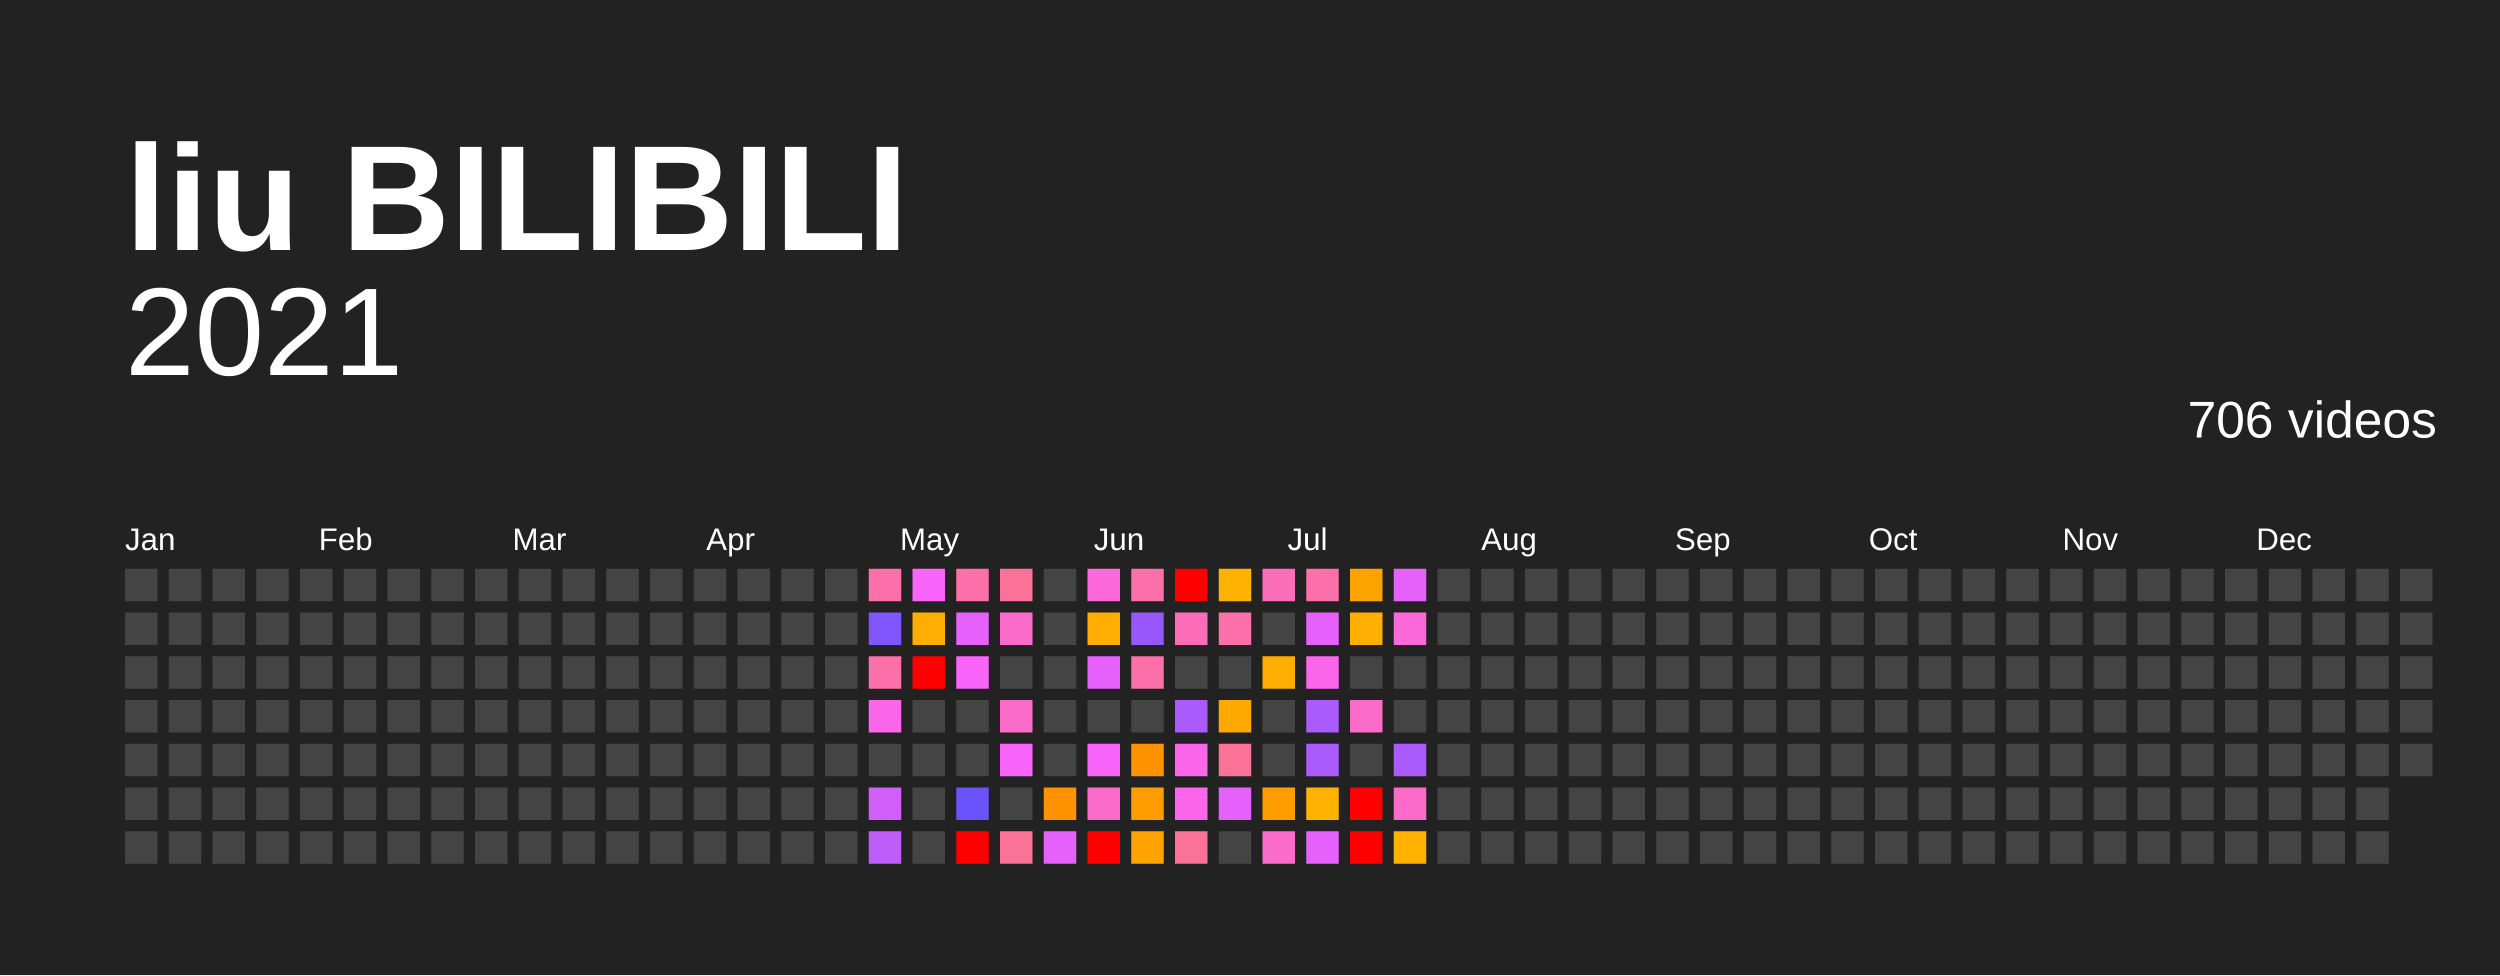
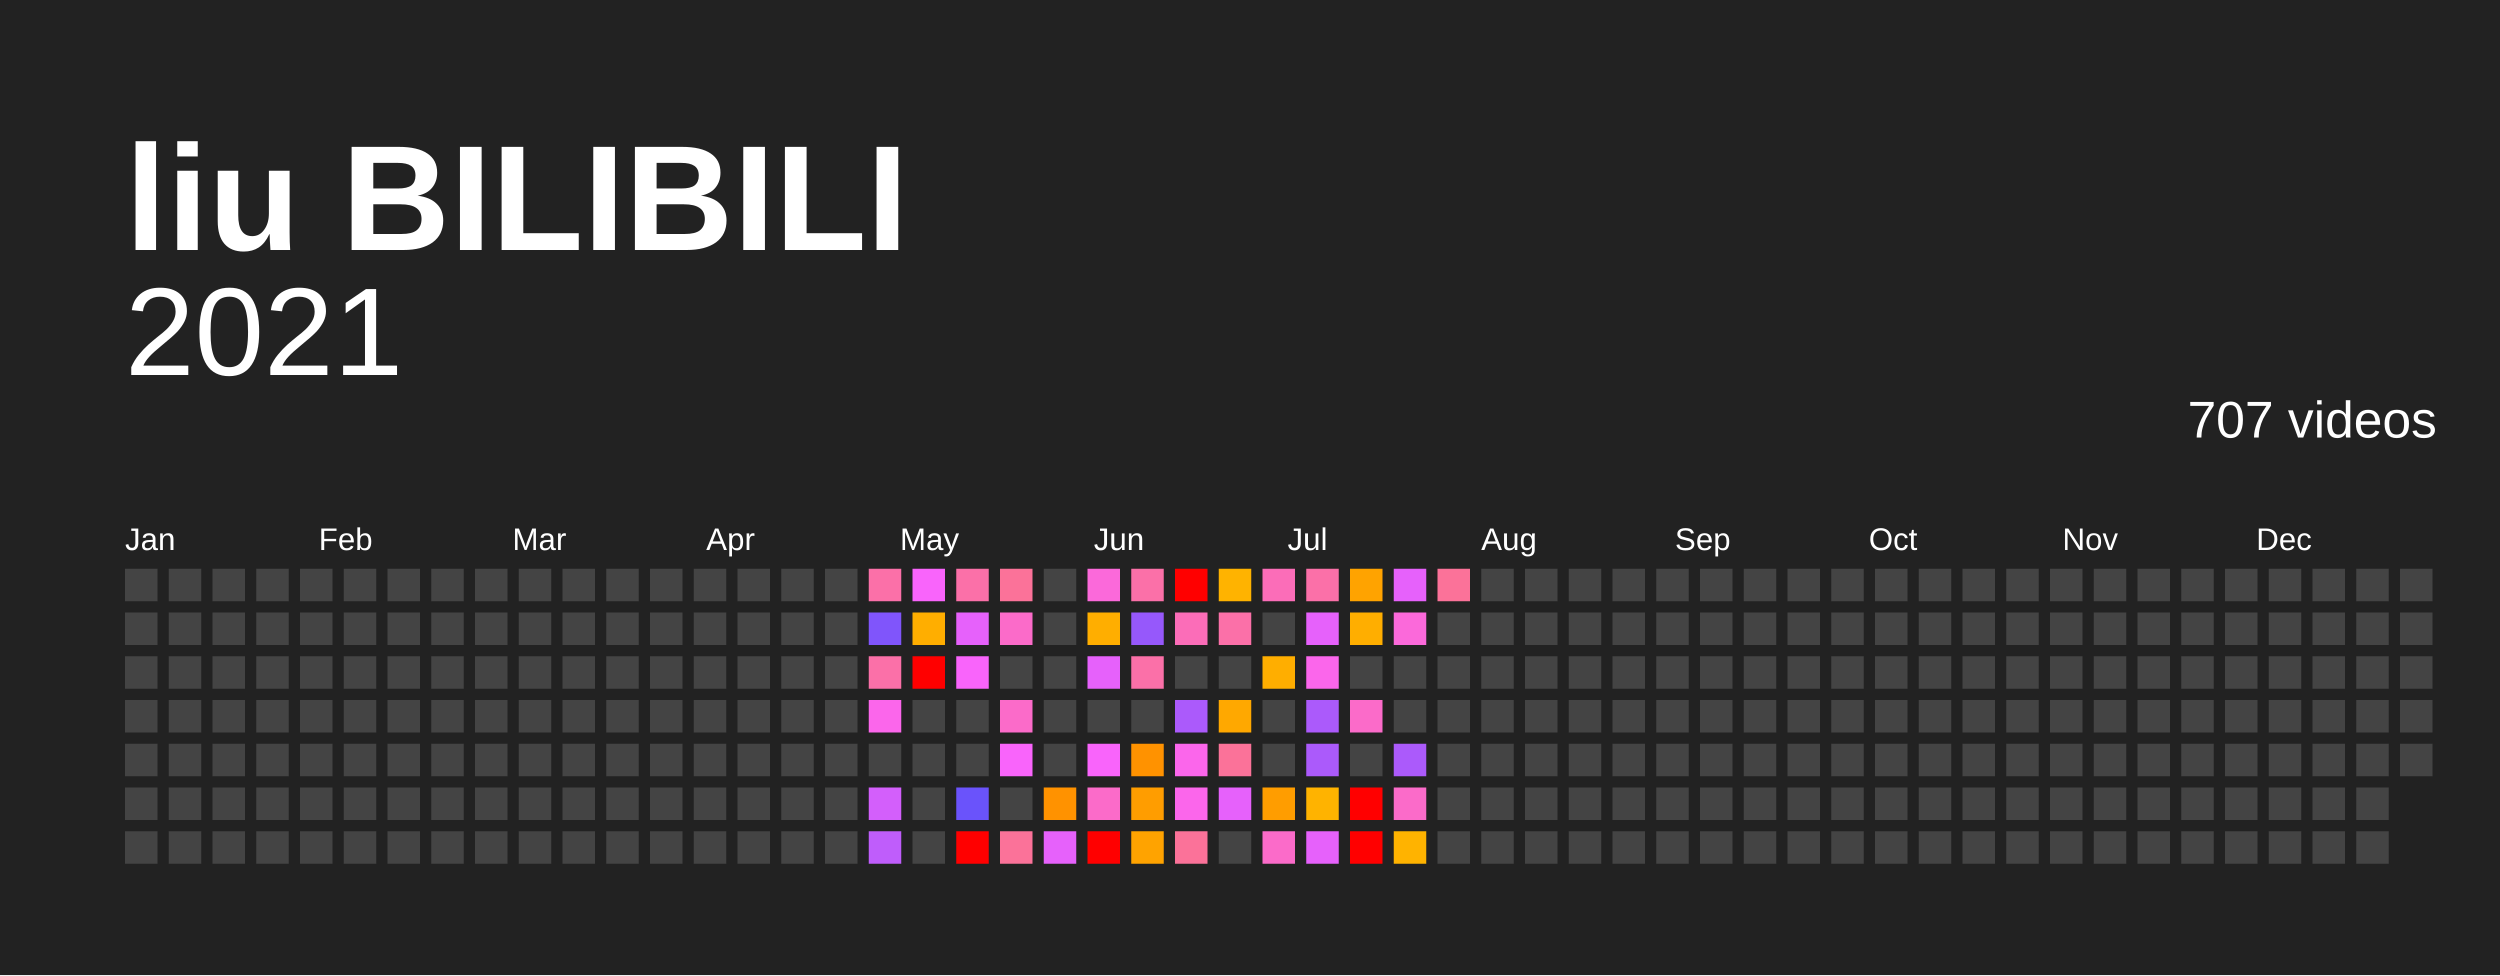
<svg xmlns="http://www.w3.org/2000/svg" baseProfile="full" height="78mm" version="1.1" viewBox="0,0,200,78" width="200mm">
  <defs />
  <rect fill="#222222" height="78" width="200" x="0" y="0" />
  <text fill="#FFFFFF" style="font-size:12px; font-family:Arial; font-weight:bold;" x="10" y="20">liu BILIBILI</text>
  <text alignment-baseline="hanging" fill="#FFFFFF" style="font-size:10.0px; font-family:Arial;" x="10" y="30">2021</text>
-   <text alignment-baseline="hanging" fill="#FFFFFF" style="font-size:4.125px; font-family:Arial;" x="175" y="35">706 videos</text>
+   <text alignment-baseline="hanging" fill="#FFFFFF" style="font-size:4.125px; font-family:Arial;" x="175" y="35">707 videos</text>
  <text fill="#FFFFFF" style="font-size:2.5px; font-family:Arial" x="10.0" y="44">Jan</text>
  <text fill="#FFFFFF" style="font-size:2.5px; font-family:Arial" x="25.5" y="44">Feb</text>
  <text fill="#FFFFFF" style="font-size:2.5px; font-family:Arial" x="41.0" y="44">Mar</text>
  <text fill="#FFFFFF" style="font-size:2.5px; font-family:Arial" x="56.5" y="44">Apr</text>
  <text fill="#FFFFFF" style="font-size:2.5px; font-family:Arial" x="72.0" y="44">May</text>
  <text fill="#FFFFFF" style="font-size:2.5px; font-family:Arial" x="87.5" y="44">Jun</text>
  <text fill="#FFFFFF" style="font-size:2.5px; font-family:Arial" x="103.0" y="44">Jul</text>
  <text fill="#FFFFFF" style="font-size:2.5px; font-family:Arial" x="118.5" y="44">Aug</text>
  <text fill="#FFFFFF" style="font-size:2.5px; font-family:Arial" x="134.0" y="44">Sep</text>
  <text fill="#FFFFFF" style="font-size:2.5px; font-family:Arial" x="149.5" y="44">Oct</text>
  <text fill="#FFFFFF" style="font-size:2.5px; font-family:Arial" x="165.0" y="44">Nov</text>
  <text fill="#FFFFFF" style="font-size:2.5px; font-family:Arial" x="180.5" y="44">Dec</text>
  <rect fill="#444444" height="2.6" width="2.6" x="10.0" y="45.5" />
  <rect fill="#444444" height="2.6" width="2.6" x="10.0" y="49.0" />
  <rect fill="#444444" height="2.6" width="2.6" x="10.0" y="52.5" />
  <rect fill="#444444" height="2.6" width="2.6" x="10.0" y="56.0" />
  <rect fill="#444444" height="2.6" width="2.6" x="10.0" y="59.5" />
  <rect fill="#444444" height="2.6" width="2.6" x="10.0" y="63.0" />
  <rect fill="#444444" height="2.6" width="2.6" x="10.0" y="66.5" />
  <rect fill="#444444" height="2.6" width="2.6" x="13.5" y="45.5" />
  <rect fill="#444444" height="2.6" width="2.6" x="13.5" y="49.0" />
  <rect fill="#444444" height="2.6" width="2.6" x="13.5" y="52.5" />
  <rect fill="#444444" height="2.6" width="2.6" x="13.5" y="56.0" />
  <rect fill="#444444" height="2.6" width="2.6" x="13.5" y="59.5" />
  <rect fill="#444444" height="2.6" width="2.6" x="13.5" y="63.0" />
  <rect fill="#444444" height="2.6" width="2.6" x="13.5" y="66.5" />
  <rect fill="#444444" height="2.6" width="2.6" x="17.0" y="45.5" />
  <rect fill="#444444" height="2.6" width="2.6" x="17.0" y="49.0" />
  <rect fill="#444444" height="2.6" width="2.6" x="17.0" y="52.5" />
  <rect fill="#444444" height="2.6" width="2.6" x="17.0" y="56.0" />
  <rect fill="#444444" height="2.6" width="2.6" x="17.0" y="59.5" />
  <rect fill="#444444" height="2.6" width="2.6" x="17.0" y="63.0" />
  <rect fill="#444444" height="2.6" width="2.6" x="17.0" y="66.5" />
  <rect fill="#444444" height="2.6" width="2.6" x="20.5" y="45.5" />
  <rect fill="#444444" height="2.6" width="2.6" x="20.5" y="49.0" />
  <rect fill="#444444" height="2.6" width="2.6" x="20.5" y="52.5" />
  <rect fill="#444444" height="2.6" width="2.6" x="20.5" y="56.0" />
  <rect fill="#444444" height="2.6" width="2.6" x="20.5" y="59.5" />
  <rect fill="#444444" height="2.6" width="2.6" x="20.5" y="63.0" />
  <rect fill="#444444" height="2.6" width="2.6" x="20.5" y="66.5" />
  <rect fill="#444444" height="2.6" width="2.6" x="24.0" y="45.5" />
  <rect fill="#444444" height="2.6" width="2.6" x="24.0" y="49.0" />
  <rect fill="#444444" height="2.6" width="2.6" x="24.0" y="52.5" />
  <rect fill="#444444" height="2.6" width="2.6" x="24.0" y="56.0" />
  <rect fill="#444444" height="2.6" width="2.6" x="24.0" y="59.5" />
  <rect fill="#444444" height="2.6" width="2.6" x="24.0" y="63.0" />
  <rect fill="#444444" height="2.6" width="2.6" x="24.0" y="66.5" />
  <rect fill="#444444" height="2.6" width="2.6" x="27.5" y="45.5" />
  <rect fill="#444444" height="2.6" width="2.6" x="27.5" y="49.0" />
  <rect fill="#444444" height="2.6" width="2.6" x="27.5" y="52.5" />
  <rect fill="#444444" height="2.6" width="2.6" x="27.5" y="56.0" />
  <rect fill="#444444" height="2.6" width="2.6" x="27.5" y="59.5" />
  <rect fill="#444444" height="2.6" width="2.6" x="27.5" y="63.0" />
  <rect fill="#444444" height="2.6" width="2.6" x="27.5" y="66.5" />
  <rect fill="#444444" height="2.6" width="2.6" x="31.0" y="45.5" />
  <rect fill="#444444" height="2.6" width="2.6" x="31.0" y="49.0" />
  <rect fill="#444444" height="2.6" width="2.6" x="31.0" y="52.5" />
  <rect fill="#444444" height="2.6" width="2.6" x="31.0" y="56.0" />
  <rect fill="#444444" height="2.6" width="2.6" x="31.0" y="59.5" />
  <rect fill="#444444" height="2.6" width="2.6" x="31.0" y="63.0" />
  <rect fill="#444444" height="2.6" width="2.6" x="31.0" y="66.5" />
  <rect fill="#444444" height="2.6" width="2.6" x="34.5" y="45.5" />
  <rect fill="#444444" height="2.6" width="2.6" x="34.5" y="49.0" />
  <rect fill="#444444" height="2.6" width="2.6" x="34.5" y="52.5" />
  <rect fill="#444444" height="2.6" width="2.6" x="34.5" y="56.0" />
  <rect fill="#444444" height="2.6" width="2.6" x="34.5" y="59.5" />
  <rect fill="#444444" height="2.6" width="2.6" x="34.5" y="63.0" />
  <rect fill="#444444" height="2.6" width="2.6" x="34.5" y="66.5" />
  <rect fill="#444444" height="2.6" width="2.6" x="38.0" y="45.5" />
  <rect fill="#444444" height="2.6" width="2.6" x="38.0" y="49.0" />
  <rect fill="#444444" height="2.6" width="2.6" x="38.0" y="52.5" />
  <rect fill="#444444" height="2.6" width="2.6" x="38.0" y="56.0" />
  <rect fill="#444444" height="2.6" width="2.6" x="38.0" y="59.5" />
  <rect fill="#444444" height="2.6" width="2.6" x="38.0" y="63.0" />
  <rect fill="#444444" height="2.6" width="2.6" x="38.0" y="66.5" />
  <rect fill="#444444" height="2.6" width="2.6" x="41.5" y="45.5" />
  <rect fill="#444444" height="2.6" width="2.6" x="41.5" y="49.0" />
  <rect fill="#444444" height="2.6" width="2.6" x="41.5" y="52.5" />
  <rect fill="#444444" height="2.6" width="2.6" x="41.5" y="56.0" />
  <rect fill="#444444" height="2.6" width="2.6" x="41.5" y="59.5" />
  <rect fill="#444444" height="2.6" width="2.6" x="41.5" y="63.0" />
  <rect fill="#444444" height="2.6" width="2.6" x="41.5" y="66.5" />
  <rect fill="#444444" height="2.6" width="2.6" x="45.0" y="45.5" />
  <rect fill="#444444" height="2.6" width="2.6" x="45.0" y="49.0" />
  <rect fill="#444444" height="2.6" width="2.6" x="45.0" y="52.5" />
  <rect fill="#444444" height="2.6" width="2.6" x="45.0" y="56.0" />
  <rect fill="#444444" height="2.6" width="2.6" x="45.0" y="59.5" />
  <rect fill="#444444" height="2.6" width="2.6" x="45.0" y="63.0" />
  <rect fill="#444444" height="2.6" width="2.6" x="45.0" y="66.5" />
  <rect fill="#444444" height="2.6" width="2.6" x="48.5" y="45.5" />
  <rect fill="#444444" height="2.6" width="2.6" x="48.5" y="49.0" />
  <rect fill="#444444" height="2.6" width="2.6" x="48.5" y="52.5" />
  <rect fill="#444444" height="2.6" width="2.6" x="48.5" y="56.0" />
  <rect fill="#444444" height="2.6" width="2.6" x="48.5" y="59.5" />
  <rect fill="#444444" height="2.6" width="2.6" x="48.5" y="63.0" />
  <rect fill="#444444" height="2.6" width="2.6" x="48.5" y="66.5" />
  <rect fill="#444444" height="2.6" width="2.6" x="52.0" y="45.5" />
  <rect fill="#444444" height="2.6" width="2.6" x="52.0" y="49.0" />
  <rect fill="#444444" height="2.6" width="2.6" x="52.0" y="52.5" />
  <rect fill="#444444" height="2.6" width="2.6" x="52.0" y="56.0" />
  <rect fill="#444444" height="2.6" width="2.6" x="52.0" y="59.5" />
  <rect fill="#444444" height="2.6" width="2.6" x="52.0" y="63.0" />
  <rect fill="#444444" height="2.6" width="2.6" x="52.0" y="66.5" />
  <rect fill="#444444" height="2.6" width="2.6" x="55.5" y="45.5" />
  <rect fill="#444444" height="2.6" width="2.6" x="55.5" y="49.0" />
  <rect fill="#444444" height="2.6" width="2.6" x="55.5" y="52.5" />
  <rect fill="#444444" height="2.6" width="2.6" x="55.5" y="56.0" />
  <rect fill="#444444" height="2.6" width="2.6" x="55.5" y="59.5" />
  <rect fill="#444444" height="2.6" width="2.6" x="55.5" y="63.0" />
  <rect fill="#444444" height="2.6" width="2.6" x="55.5" y="66.5" />
  <rect fill="#444444" height="2.6" width="2.6" x="59.0" y="45.5" />
  <rect fill="#444444" height="2.6" width="2.6" x="59.0" y="49.0" />
  <rect fill="#444444" height="2.6" width="2.6" x="59.0" y="52.5" />
  <rect fill="#444444" height="2.6" width="2.6" x="59.0" y="56.0" />
  <rect fill="#444444" height="2.6" width="2.6" x="59.0" y="59.5" />
  <rect fill="#444444" height="2.6" width="2.6" x="59.0" y="63.0" />
  <rect fill="#444444" height="2.6" width="2.6" x="59.0" y="66.5" />
  <rect fill="#444444" height="2.6" width="2.6" x="62.5" y="45.5" />
  <rect fill="#444444" height="2.6" width="2.6" x="62.5" y="49.0" />
  <rect fill="#444444" height="2.6" width="2.6" x="62.5" y="52.5" />
  <rect fill="#444444" height="2.6" width="2.6" x="62.5" y="56.0" />
  <rect fill="#444444" height="2.6" width="2.6" x="62.5" y="59.5" />
  <rect fill="#444444" height="2.6" width="2.6" x="62.5" y="63.0" />
  <rect fill="#444444" height="2.6" width="2.6" x="62.5" y="66.5" />
  <rect fill="#444444" height="2.6" width="2.6" x="66.0" y="45.5" />
  <rect fill="#444444" height="2.6" width="2.6" x="66.0" y="49.0" />
  <rect fill="#444444" height="2.6" width="2.6" x="66.0" y="52.5" />
  <rect fill="#444444" height="2.6" width="2.6" x="66.0" y="56.0" />
  <rect fill="#444444" height="2.6" width="2.6" x="66.0" y="59.5" />
  <rect fill="#444444" height="2.6" width="2.6" x="66.0" y="63.0" />
  <rect fill="#444444" height="2.6" width="2.6" x="66.0" y="66.5" />
  <rect fill="#fb70a8" height="2.6" width="2.6" x="69.5" y="45.5" />
  <rect fill="#8055fb" height="2.6" width="2.6" x="69.5" y="49.0" />
  <rect fill="#fb70a8" height="2.6" width="2.6" x="69.5" y="52.5" />
  <rect fill="#fb66eb" height="2.6" width="2.6" x="69.5" y="56.0" />
  <rect fill="#444444" height="2.6" width="2.6" x="69.5" y="59.5" />
  <rect fill="#d35ffb" height="2.6" width="2.6" x="69.5" y="63.0" />
  <rect fill="#bf5dfb" height="2.6" width="2.6" x="69.5" y="66.5" />
  <rect fill="#f964fb" height="2.6" width="2.6" x="73.0" y="45.5" />
  <rect fill="#ffae00" height="2.6" width="2.6" x="73.0" y="49.0" />
  <rect fill="red" height="2.6" width="2.6" x="73.0" y="52.5" />
  <rect fill="#444444" height="2.6" width="2.6" x="73.0" y="56.0" />
  <rect fill="#444444" height="2.6" width="2.6" x="73.0" y="59.5" />
  <rect fill="#444444" height="2.6" width="2.6" x="73.0" y="63.0" />
  <rect fill="#444444" height="2.6" width="2.6" x="73.0" y="66.5" />
  <rect fill="#fb70a8" height="2.6" width="2.6" x="76.5" y="45.5" />
  <rect fill="#e661fb" height="2.6" width="2.6" x="76.5" y="49.0" />
  <rect fill="#f964fb" height="2.6" width="2.6" x="76.5" y="52.5" />
  <rect fill="#444444" height="2.6" width="2.6" x="76.5" y="56.0" />
  <rect fill="#444444" height="2.6" width="2.6" x="76.5" y="59.5" />
  <rect fill="#6a53fb" height="2.6" width="2.6" x="76.5" y="63.0" />
  <rect fill="red" height="2.6" width="2.6" x="76.5" y="66.5" />
  <rect fill="#fb7299" height="2.6" width="2.6" x="80.0" y="45.5" />
  <rect fill="#fb6bc9" height="2.6" width="2.6" x="80.0" y="49.0" />
  <rect fill="#444444" height="2.6" width="2.6" x="80.0" y="52.5" />
  <rect fill="#fb6bc9" height="2.6" width="2.6" x="80.0" y="56.0" />
  <rect fill="#f964fb" height="2.6" width="2.6" x="80.0" y="59.5" />
  <rect fill="#444444" height="2.6" width="2.6" x="80.0" y="63.0" />
  <rect fill="#fb7299" height="2.6" width="2.6" x="80.0" y="66.5" />
  <rect fill="#444444" height="2.6" width="2.6" x="83.5" y="45.5" />
  <rect fill="#444444" height="2.6" width="2.6" x="83.5" y="49.0" />
  <rect fill="#444444" height="2.6" width="2.6" x="83.5" y="52.5" />
  <rect fill="#444444" height="2.6" width="2.6" x="83.5" y="56.0" />
  <rect fill="#444444" height="2.6" width="2.6" x="83.5" y="59.5" />
  <rect fill="#ff9200" height="2.6" width="2.6" x="83.5" y="63.0" />
  <rect fill="#e661fb" height="2.6" width="2.6" x="83.5" y="66.5" />
  <rect fill="#fb69da" height="2.6" width="2.6" x="87.0" y="45.5" />
  <rect fill="#ffae00" height="2.6" width="2.6" x="87.0" y="49.0" />
  <rect fill="#e661fb" height="2.6" width="2.6" x="87.0" y="52.5" />
  <rect fill="#444444" height="2.6" width="2.6" x="87.0" y="56.0" />
  <rect fill="#f964fb" height="2.6" width="2.6" x="87.0" y="59.5" />
  <rect fill="#fb6bc9" height="2.6" width="2.6" x="87.0" y="63.0" />
  <rect fill="red" height="2.6" width="2.6" x="87.0" y="66.5" />
  <rect fill="#fb70a8" height="2.6" width="2.6" x="90.5" y="45.5" />
  <rect fill="#9658fb" height="2.6" width="2.6" x="90.5" y="49.0" />
  <rect fill="#fb70a8" height="2.6" width="2.6" x="90.5" y="52.5" />
  <rect fill="#444444" height="2.6" width="2.6" x="90.5" y="56.0" />
  <rect fill="#ff9200" height="2.6" width="2.6" x="90.5" y="59.5" />
  <rect fill="#ff9d00" height="2.6" width="2.6" x="90.5" y="63.0" />
  <rect fill="#ffa300" height="2.6" width="2.6" x="90.5" y="66.5" />
  <rect fill="red" height="2.6" width="2.6" x="94.0" y="45.5" />
  <rect fill="#fb6db8" height="2.6" width="2.6" x="94.0" y="49.0" />
  <rect fill="#444444" height="2.6" width="2.6" x="94.0" y="52.5" />
  <rect fill="#ab5afb" height="2.6" width="2.6" x="94.0" y="56.0" />
  <rect fill="#fb66eb" height="2.6" width="2.6" x="94.0" y="59.5" />
  <rect fill="#fb66eb" height="2.6" width="2.6" x="94.0" y="63.0" />
  <rect fill="#fb7299" height="2.6" width="2.6" x="94.0" y="66.5" />
  <rect fill="#ffb300" height="2.6" width="2.6" x="97.5" y="45.5" />
  <rect fill="#fb70a8" height="2.6" width="2.6" x="97.5" y="49.0" />
  <rect fill="#444444" height="2.6" width="2.6" x="97.5" y="52.5" />
  <rect fill="#ffa800" height="2.6" width="2.6" x="97.5" y="56.0" />
  <rect fill="#fb7299" height="2.6" width="2.6" x="97.5" y="59.5" />
  <rect fill="#e661fb" height="2.6" width="2.6" x="97.5" y="63.0" />
  <rect fill="#444444" height="2.6" width="2.6" x="97.5" y="66.5" />
  <rect fill="#fb6db8" height="2.6" width="2.6" x="101.0" y="45.5" />
  <rect fill="#444444" height="2.6" width="2.6" x="101.0" y="49.0" />
  <rect fill="#ffae00" height="2.6" width="2.6" x="101.0" y="52.5" />
  <rect fill="#444444" height="2.6" width="2.6" x="101.0" y="56.0" />
  <rect fill="#444444" height="2.6" width="2.6" x="101.0" y="59.5" />
  <rect fill="#ff9d00" height="2.6" width="2.6" x="101.0" y="63.0" />
  <rect fill="#fb6bc9" height="2.6" width="2.6" x="101.0" y="66.5" />
  <rect fill="#fb70a8" height="2.6" width="2.6" x="104.5" y="45.5" />
  <rect fill="#e661fb" height="2.6" width="2.6" x="104.5" y="49.0" />
  <rect fill="#fb66eb" height="2.6" width="2.6" x="104.5" y="52.5" />
  <rect fill="#ab5afb" height="2.6" width="2.6" x="104.5" y="56.0" />
  <rect fill="#ab5afb" height="2.6" width="2.6" x="104.5" y="59.5" />
  <rect fill="#ffb300" height="2.6" width="2.6" x="104.5" y="63.0" />
  <rect fill="#e661fb" height="2.6" width="2.6" x="104.5" y="66.5" />
  <rect fill="#ffa300" height="2.6" width="2.6" x="108.0" y="45.5" />
  <rect fill="#ffae00" height="2.6" width="2.6" x="108.0" y="49.0" />
  <rect fill="#444444" height="2.6" width="2.6" x="108.0" y="52.5" />
  <rect fill="#fb6bc9" height="2.6" width="2.6" x="108.0" y="56.0" />
  <rect fill="#444444" height="2.6" width="2.6" x="108.0" y="59.5" />
  <rect fill="red" height="2.6" width="2.6" x="108.0" y="63.0" />
  <rect fill="red" height="2.6" width="2.6" x="108.0" y="66.5" />
  <rect fill="#e661fb" height="2.6" width="2.6" x="111.5" y="45.5" />
  <rect fill="#fb69da" height="2.6" width="2.6" x="111.5" y="49.0" />
  <rect fill="#444444" height="2.6" width="2.6" x="111.5" y="52.5" />
  <rect fill="#444444" height="2.6" width="2.6" x="111.5" y="56.0" />
  <rect fill="#ab5afb" height="2.6" width="2.6" x="111.5" y="59.5" />
  <rect fill="#fb6bc9" height="2.6" width="2.6" x="111.5" y="63.0" />
  <rect fill="#ffb300" height="2.6" width="2.6" x="111.5" y="66.5" />
-   <rect fill="#444444" height="2.6" width="2.6" x="115.0" y="45.5" />
+   <rect fill="#fb7299" height="2.6" width="2.6" x="115.0" y="45.5" />
  <rect fill="#444444" height="2.6" width="2.6" x="115.0" y="49.0" />
  <rect fill="#444444" height="2.6" width="2.6" x="115.0" y="52.5" />
  <rect fill="#444444" height="2.6" width="2.6" x="115.0" y="56.0" />
  <rect fill="#444444" height="2.6" width="2.6" x="115.0" y="59.5" />
  <rect fill="#444444" height="2.6" width="2.6" x="115.0" y="63.0" />
  <rect fill="#444444" height="2.6" width="2.6" x="115.0" y="66.5" />
  <rect fill="#444444" height="2.6" width="2.6" x="118.5" y="45.5" />
  <rect fill="#444444" height="2.6" width="2.6" x="118.5" y="49.0" />
  <rect fill="#444444" height="2.6" width="2.6" x="118.5" y="52.5" />
  <rect fill="#444444" height="2.6" width="2.6" x="118.5" y="56.0" />
  <rect fill="#444444" height="2.6" width="2.6" x="118.5" y="59.5" />
  <rect fill="#444444" height="2.6" width="2.6" x="118.5" y="63.0" />
  <rect fill="#444444" height="2.6" width="2.6" x="118.5" y="66.5" />
  <rect fill="#444444" height="2.6" width="2.6" x="122.0" y="45.5" />
  <rect fill="#444444" height="2.6" width="2.6" x="122.0" y="49.0" />
  <rect fill="#444444" height="2.6" width="2.6" x="122.0" y="52.5" />
  <rect fill="#444444" height="2.6" width="2.6" x="122.0" y="56.0" />
  <rect fill="#444444" height="2.6" width="2.6" x="122.0" y="59.5" />
  <rect fill="#444444" height="2.6" width="2.6" x="122.0" y="63.0" />
  <rect fill="#444444" height="2.6" width="2.6" x="122.0" y="66.5" />
  <rect fill="#444444" height="2.6" width="2.6" x="125.5" y="45.5" />
  <rect fill="#444444" height="2.6" width="2.6" x="125.5" y="49.0" />
  <rect fill="#444444" height="2.6" width="2.6" x="125.5" y="52.5" />
  <rect fill="#444444" height="2.6" width="2.6" x="125.5" y="56.0" />
  <rect fill="#444444" height="2.6" width="2.6" x="125.5" y="59.5" />
  <rect fill="#444444" height="2.6" width="2.6" x="125.5" y="63.0" />
  <rect fill="#444444" height="2.6" width="2.6" x="125.5" y="66.5" />
  <rect fill="#444444" height="2.6" width="2.6" x="129.0" y="45.5" />
  <rect fill="#444444" height="2.6" width="2.6" x="129.0" y="49.0" />
  <rect fill="#444444" height="2.6" width="2.6" x="129.0" y="52.5" />
  <rect fill="#444444" height="2.6" width="2.6" x="129.0" y="56.0" />
  <rect fill="#444444" height="2.6" width="2.6" x="129.0" y="59.5" />
  <rect fill="#444444" height="2.6" width="2.6" x="129.0" y="63.0" />
  <rect fill="#444444" height="2.6" width="2.6" x="129.0" y="66.5" />
  <rect fill="#444444" height="2.6" width="2.6" x="132.5" y="45.5" />
  <rect fill="#444444" height="2.6" width="2.6" x="132.5" y="49.0" />
  <rect fill="#444444" height="2.6" width="2.6" x="132.5" y="52.5" />
  <rect fill="#444444" height="2.6" width="2.6" x="132.5" y="56.0" />
  <rect fill="#444444" height="2.6" width="2.6" x="132.5" y="59.5" />
  <rect fill="#444444" height="2.6" width="2.6" x="132.5" y="63.0" />
  <rect fill="#444444" height="2.6" width="2.6" x="132.5" y="66.5" />
  <rect fill="#444444" height="2.6" width="2.6" x="136.0" y="45.5" />
  <rect fill="#444444" height="2.6" width="2.6" x="136.0" y="49.0" />
  <rect fill="#444444" height="2.6" width="2.6" x="136.0" y="52.5" />
  <rect fill="#444444" height="2.6" width="2.6" x="136.0" y="56.0" />
  <rect fill="#444444" height="2.6" width="2.6" x="136.0" y="59.5" />
  <rect fill="#444444" height="2.6" width="2.6" x="136.0" y="63.0" />
  <rect fill="#444444" height="2.6" width="2.6" x="136.0" y="66.5" />
  <rect fill="#444444" height="2.6" width="2.6" x="139.5" y="45.5" />
  <rect fill="#444444" height="2.6" width="2.6" x="139.5" y="49.0" />
  <rect fill="#444444" height="2.6" width="2.6" x="139.5" y="52.5" />
  <rect fill="#444444" height="2.6" width="2.6" x="139.5" y="56.0" />
  <rect fill="#444444" height="2.6" width="2.6" x="139.5" y="59.5" />
  <rect fill="#444444" height="2.6" width="2.6" x="139.5" y="63.0" />
  <rect fill="#444444" height="2.6" width="2.6" x="139.5" y="66.5" />
  <rect fill="#444444" height="2.6" width="2.6" x="143.0" y="45.5" />
  <rect fill="#444444" height="2.6" width="2.6" x="143.0" y="49.0" />
  <rect fill="#444444" height="2.6" width="2.6" x="143.0" y="52.5" />
  <rect fill="#444444" height="2.6" width="2.6" x="143.0" y="56.0" />
  <rect fill="#444444" height="2.6" width="2.6" x="143.0" y="59.5" />
  <rect fill="#444444" height="2.6" width="2.6" x="143.0" y="63.0" />
  <rect fill="#444444" height="2.6" width="2.6" x="143.0" y="66.5" />
  <rect fill="#444444" height="2.6" width="2.6" x="146.5" y="45.5" />
  <rect fill="#444444" height="2.6" width="2.6" x="146.5" y="49.0" />
  <rect fill="#444444" height="2.6" width="2.6" x="146.5" y="52.5" />
  <rect fill="#444444" height="2.6" width="2.6" x="146.5" y="56.0" />
  <rect fill="#444444" height="2.6" width="2.6" x="146.5" y="59.5" />
  <rect fill="#444444" height="2.6" width="2.6" x="146.5" y="63.0" />
  <rect fill="#444444" height="2.6" width="2.6" x="146.5" y="66.5" />
  <rect fill="#444444" height="2.6" width="2.6" x="150.0" y="45.5" />
  <rect fill="#444444" height="2.6" width="2.6" x="150.0" y="49.0" />
  <rect fill="#444444" height="2.6" width="2.6" x="150.0" y="52.5" />
  <rect fill="#444444" height="2.6" width="2.6" x="150.0" y="56.0" />
  <rect fill="#444444" height="2.6" width="2.6" x="150.0" y="59.5" />
  <rect fill="#444444" height="2.6" width="2.6" x="150.0" y="63.0" />
  <rect fill="#444444" height="2.6" width="2.6" x="150.0" y="66.5" />
  <rect fill="#444444" height="2.6" width="2.6" x="153.5" y="45.5" />
  <rect fill="#444444" height="2.6" width="2.6" x="153.5" y="49.0" />
  <rect fill="#444444" height="2.6" width="2.6" x="153.5" y="52.5" />
  <rect fill="#444444" height="2.6" width="2.6" x="153.5" y="56.0" />
  <rect fill="#444444" height="2.6" width="2.6" x="153.5" y="59.5" />
  <rect fill="#444444" height="2.6" width="2.6" x="153.5" y="63.0" />
  <rect fill="#444444" height="2.6" width="2.6" x="153.5" y="66.5" />
  <rect fill="#444444" height="2.6" width="2.6" x="157.0" y="45.5" />
  <rect fill="#444444" height="2.6" width="2.6" x="157.0" y="49.0" />
  <rect fill="#444444" height="2.6" width="2.6" x="157.0" y="52.5" />
  <rect fill="#444444" height="2.6" width="2.6" x="157.0" y="56.0" />
  <rect fill="#444444" height="2.6" width="2.6" x="157.0" y="59.5" />
  <rect fill="#444444" height="2.6" width="2.6" x="157.0" y="63.0" />
  <rect fill="#444444" height="2.6" width="2.6" x="157.0" y="66.5" />
  <rect fill="#444444" height="2.6" width="2.6" x="160.5" y="45.5" />
  <rect fill="#444444" height="2.6" width="2.6" x="160.5" y="49.0" />
  <rect fill="#444444" height="2.6" width="2.6" x="160.5" y="52.5" />
  <rect fill="#444444" height="2.6" width="2.6" x="160.5" y="56.0" />
  <rect fill="#444444" height="2.6" width="2.6" x="160.5" y="59.5" />
  <rect fill="#444444" height="2.6" width="2.6" x="160.5" y="63.0" />
  <rect fill="#444444" height="2.6" width="2.6" x="160.5" y="66.5" />
  <rect fill="#444444" height="2.6" width="2.6" x="164.0" y="45.5" />
  <rect fill="#444444" height="2.6" width="2.6" x="164.0" y="49.0" />
  <rect fill="#444444" height="2.6" width="2.6" x="164.0" y="52.5" />
  <rect fill="#444444" height="2.6" width="2.6" x="164.0" y="56.0" />
  <rect fill="#444444" height="2.6" width="2.6" x="164.0" y="59.5" />
  <rect fill="#444444" height="2.6" width="2.6" x="164.0" y="63.0" />
  <rect fill="#444444" height="2.6" width="2.6" x="164.0" y="66.5" />
  <rect fill="#444444" height="2.6" width="2.6" x="167.5" y="45.5" />
  <rect fill="#444444" height="2.6" width="2.6" x="167.5" y="49.0" />
  <rect fill="#444444" height="2.6" width="2.6" x="167.5" y="52.5" />
  <rect fill="#444444" height="2.6" width="2.6" x="167.5" y="56.0" />
  <rect fill="#444444" height="2.6" width="2.6" x="167.5" y="59.5" />
  <rect fill="#444444" height="2.6" width="2.6" x="167.5" y="63.0" />
  <rect fill="#444444" height="2.6" width="2.6" x="167.5" y="66.5" />
  <rect fill="#444444" height="2.6" width="2.6" x="171.0" y="45.5" />
  <rect fill="#444444" height="2.6" width="2.6" x="171.0" y="49.0" />
  <rect fill="#444444" height="2.6" width="2.6" x="171.0" y="52.5" />
  <rect fill="#444444" height="2.6" width="2.6" x="171.0" y="56.0" />
  <rect fill="#444444" height="2.6" width="2.6" x="171.0" y="59.5" />
  <rect fill="#444444" height="2.6" width="2.6" x="171.0" y="63.0" />
  <rect fill="#444444" height="2.6" width="2.6" x="171.0" y="66.5" />
  <rect fill="#444444" height="2.6" width="2.6" x="174.5" y="45.5" />
  <rect fill="#444444" height="2.6" width="2.6" x="174.5" y="49.0" />
  <rect fill="#444444" height="2.6" width="2.6" x="174.5" y="52.5" />
  <rect fill="#444444" height="2.6" width="2.6" x="174.5" y="56.0" />
  <rect fill="#444444" height="2.6" width="2.6" x="174.5" y="59.5" />
  <rect fill="#444444" height="2.6" width="2.6" x="174.5" y="63.0" />
  <rect fill="#444444" height="2.6" width="2.6" x="174.5" y="66.5" />
  <rect fill="#444444" height="2.6" width="2.6" x="178.0" y="45.5" />
  <rect fill="#444444" height="2.6" width="2.6" x="178.0" y="49.0" />
  <rect fill="#444444" height="2.6" width="2.6" x="178.0" y="52.5" />
  <rect fill="#444444" height="2.6" width="2.6" x="178.0" y="56.0" />
  <rect fill="#444444" height="2.6" width="2.6" x="178.0" y="59.5" />
  <rect fill="#444444" height="2.6" width="2.6" x="178.0" y="63.0" />
  <rect fill="#444444" height="2.6" width="2.6" x="178.0" y="66.5" />
  <rect fill="#444444" height="2.6" width="2.6" x="181.5" y="45.5" />
  <rect fill="#444444" height="2.6" width="2.6" x="181.5" y="49.0" />
  <rect fill="#444444" height="2.6" width="2.6" x="181.5" y="52.5" />
  <rect fill="#444444" height="2.6" width="2.6" x="181.5" y="56.0" />
  <rect fill="#444444" height="2.6" width="2.6" x="181.5" y="59.5" />
  <rect fill="#444444" height="2.6" width="2.6" x="181.5" y="63.0" />
  <rect fill="#444444" height="2.6" width="2.6" x="181.5" y="66.5" />
  <rect fill="#444444" height="2.6" width="2.6" x="185.0" y="45.5" />
  <rect fill="#444444" height="2.6" width="2.6" x="185.0" y="49.0" />
  <rect fill="#444444" height="2.6" width="2.6" x="185.0" y="52.5" />
  <rect fill="#444444" height="2.6" width="2.6" x="185.0" y="56.0" />
  <rect fill="#444444" height="2.6" width="2.6" x="185.0" y="59.5" />
  <rect fill="#444444" height="2.6" width="2.6" x="185.0" y="63.0" />
  <rect fill="#444444" height="2.6" width="2.6" x="185.0" y="66.5" />
  <rect fill="#444444" height="2.6" width="2.6" x="188.5" y="45.5" />
  <rect fill="#444444" height="2.6" width="2.6" x="188.5" y="49.0" />
  <rect fill="#444444" height="2.6" width="2.6" x="188.5" y="52.5" />
  <rect fill="#444444" height="2.6" width="2.6" x="188.5" y="56.0" />
  <rect fill="#444444" height="2.6" width="2.6" x="188.5" y="59.5" />
  <rect fill="#444444" height="2.6" width="2.6" x="188.5" y="63.0" />
  <rect fill="#444444" height="2.6" width="2.6" x="188.5" y="66.5" />
  <rect fill="#444444" height="2.6" width="2.6" x="192.0" y="45.5" />
  <rect fill="#444444" height="2.6" width="2.6" x="192.0" y="49.0" />
  <rect fill="#444444" height="2.6" width="2.6" x="192.0" y="52.5" />
  <rect fill="#444444" height="2.6" width="2.6" x="192.0" y="56.0" />
  <rect fill="#444444" height="2.6" width="2.6" x="192.0" y="59.5" />
</svg>
